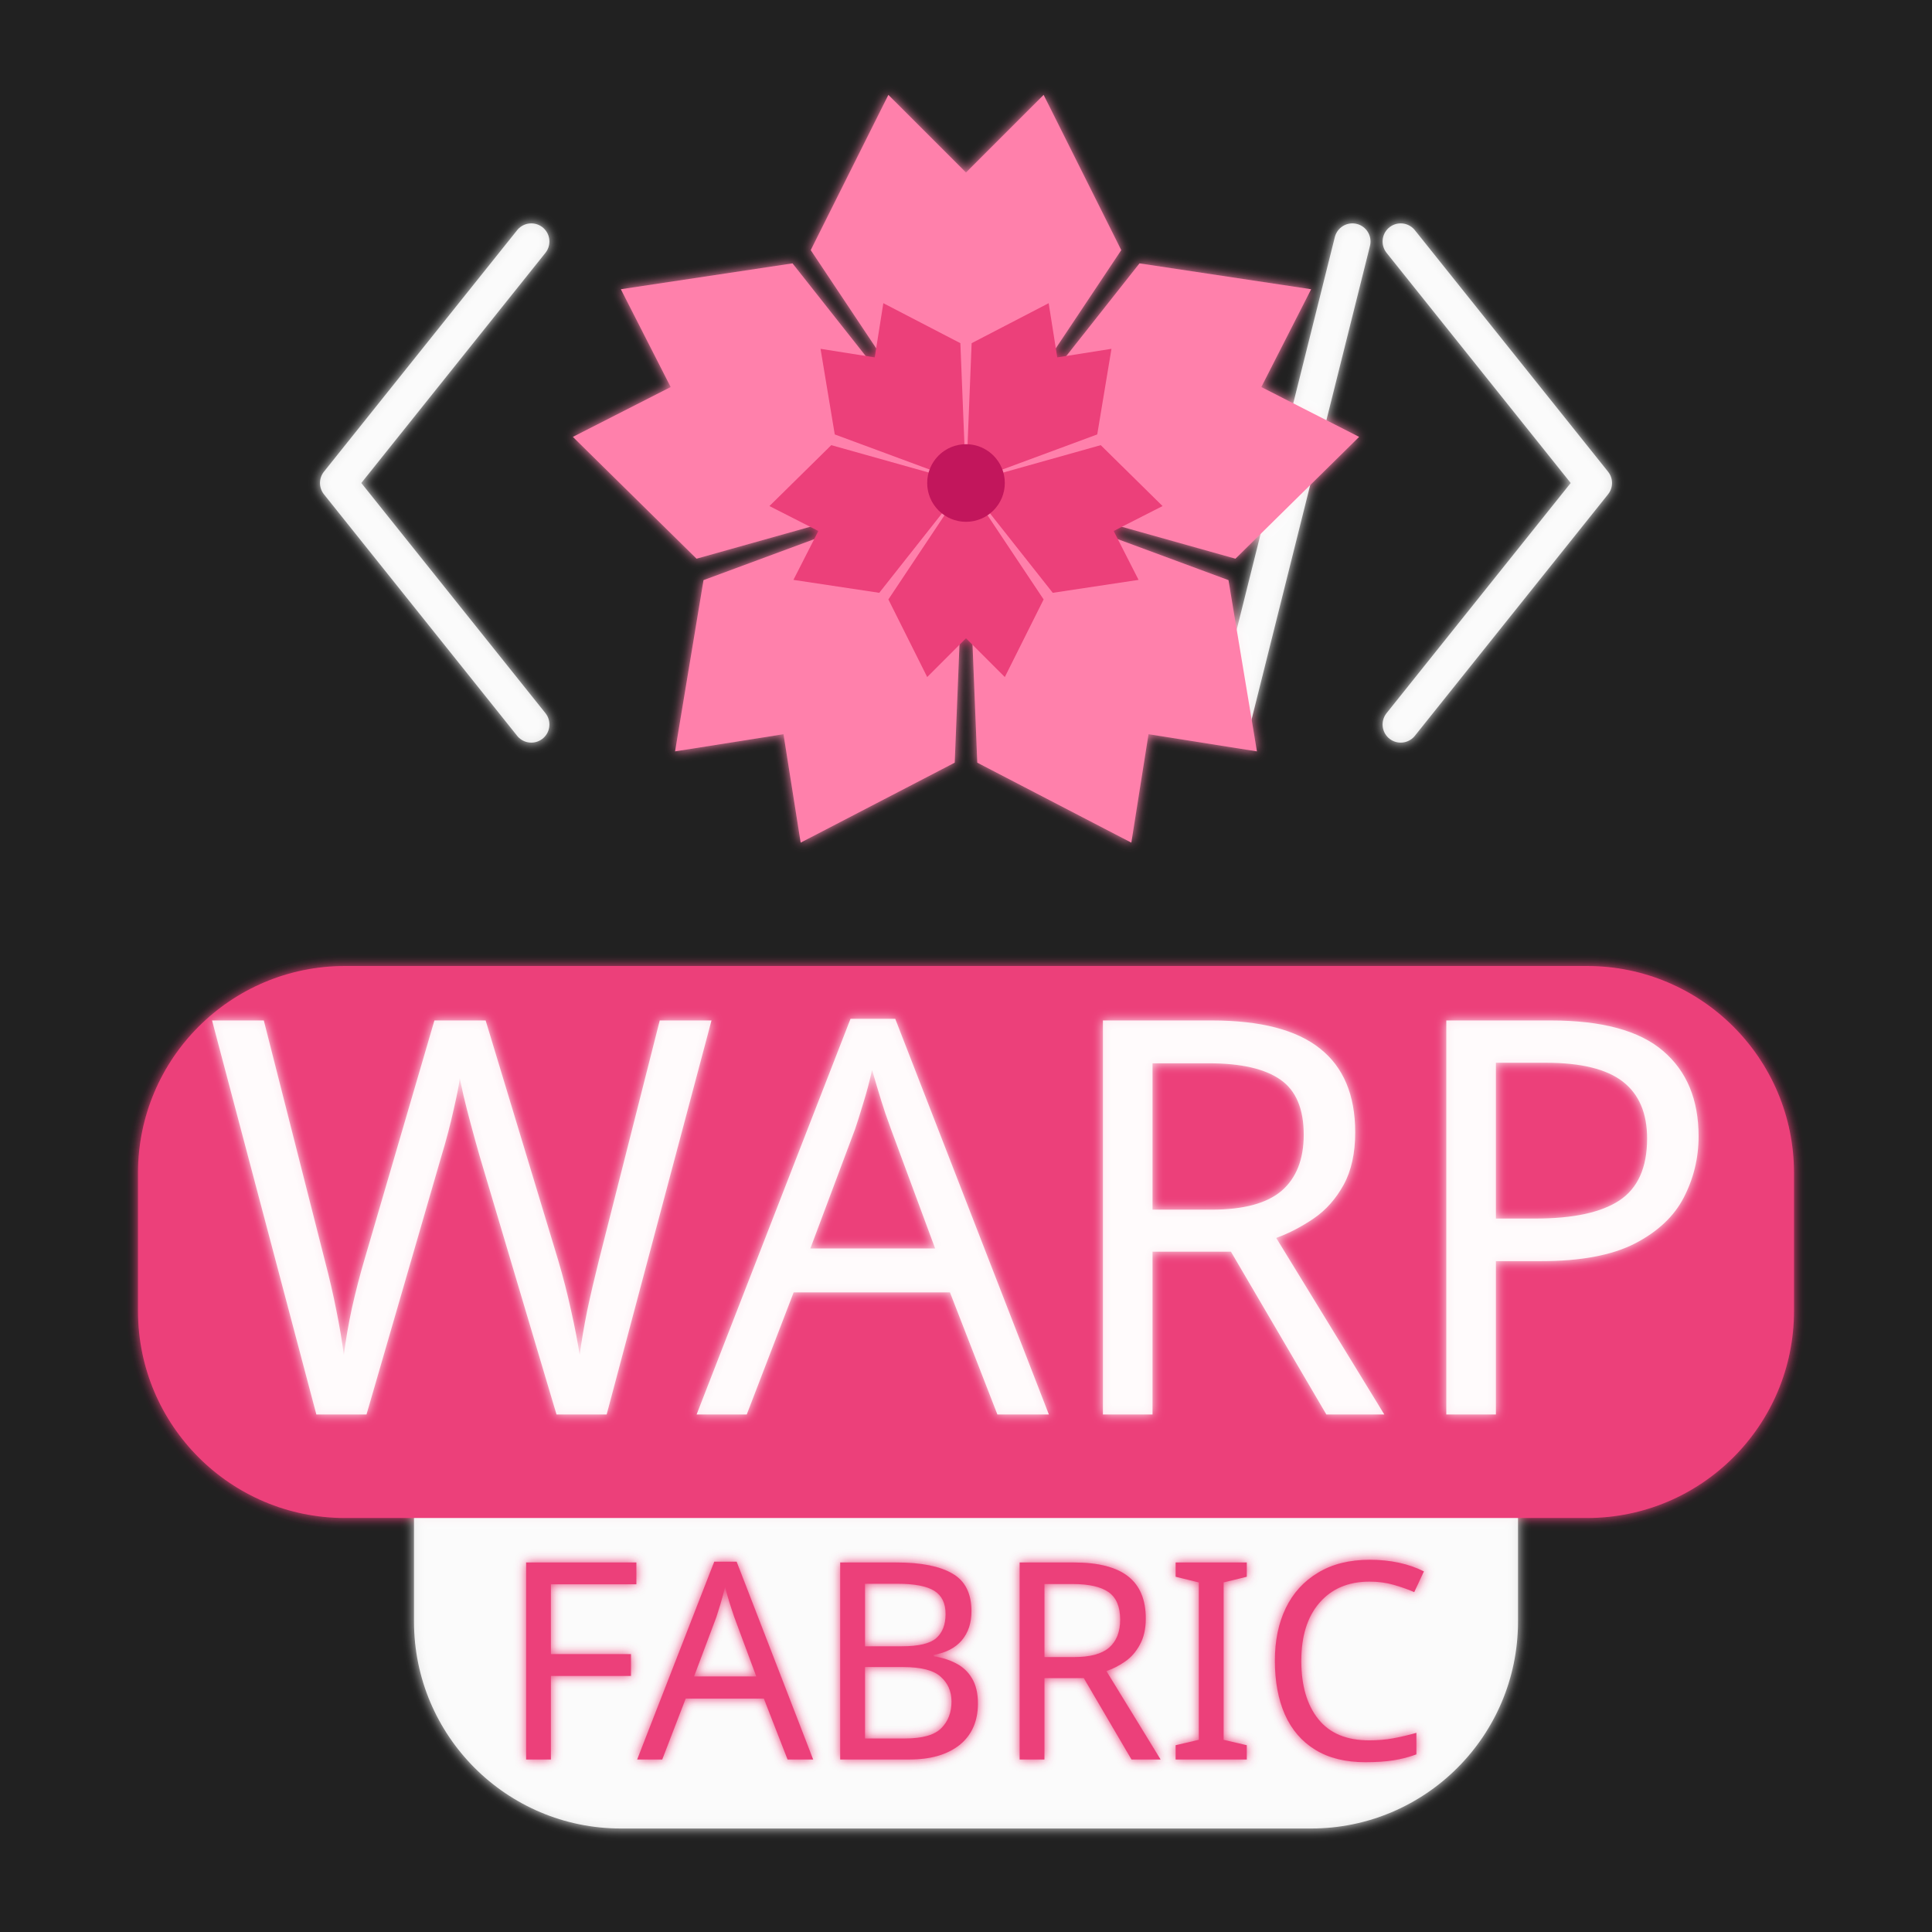
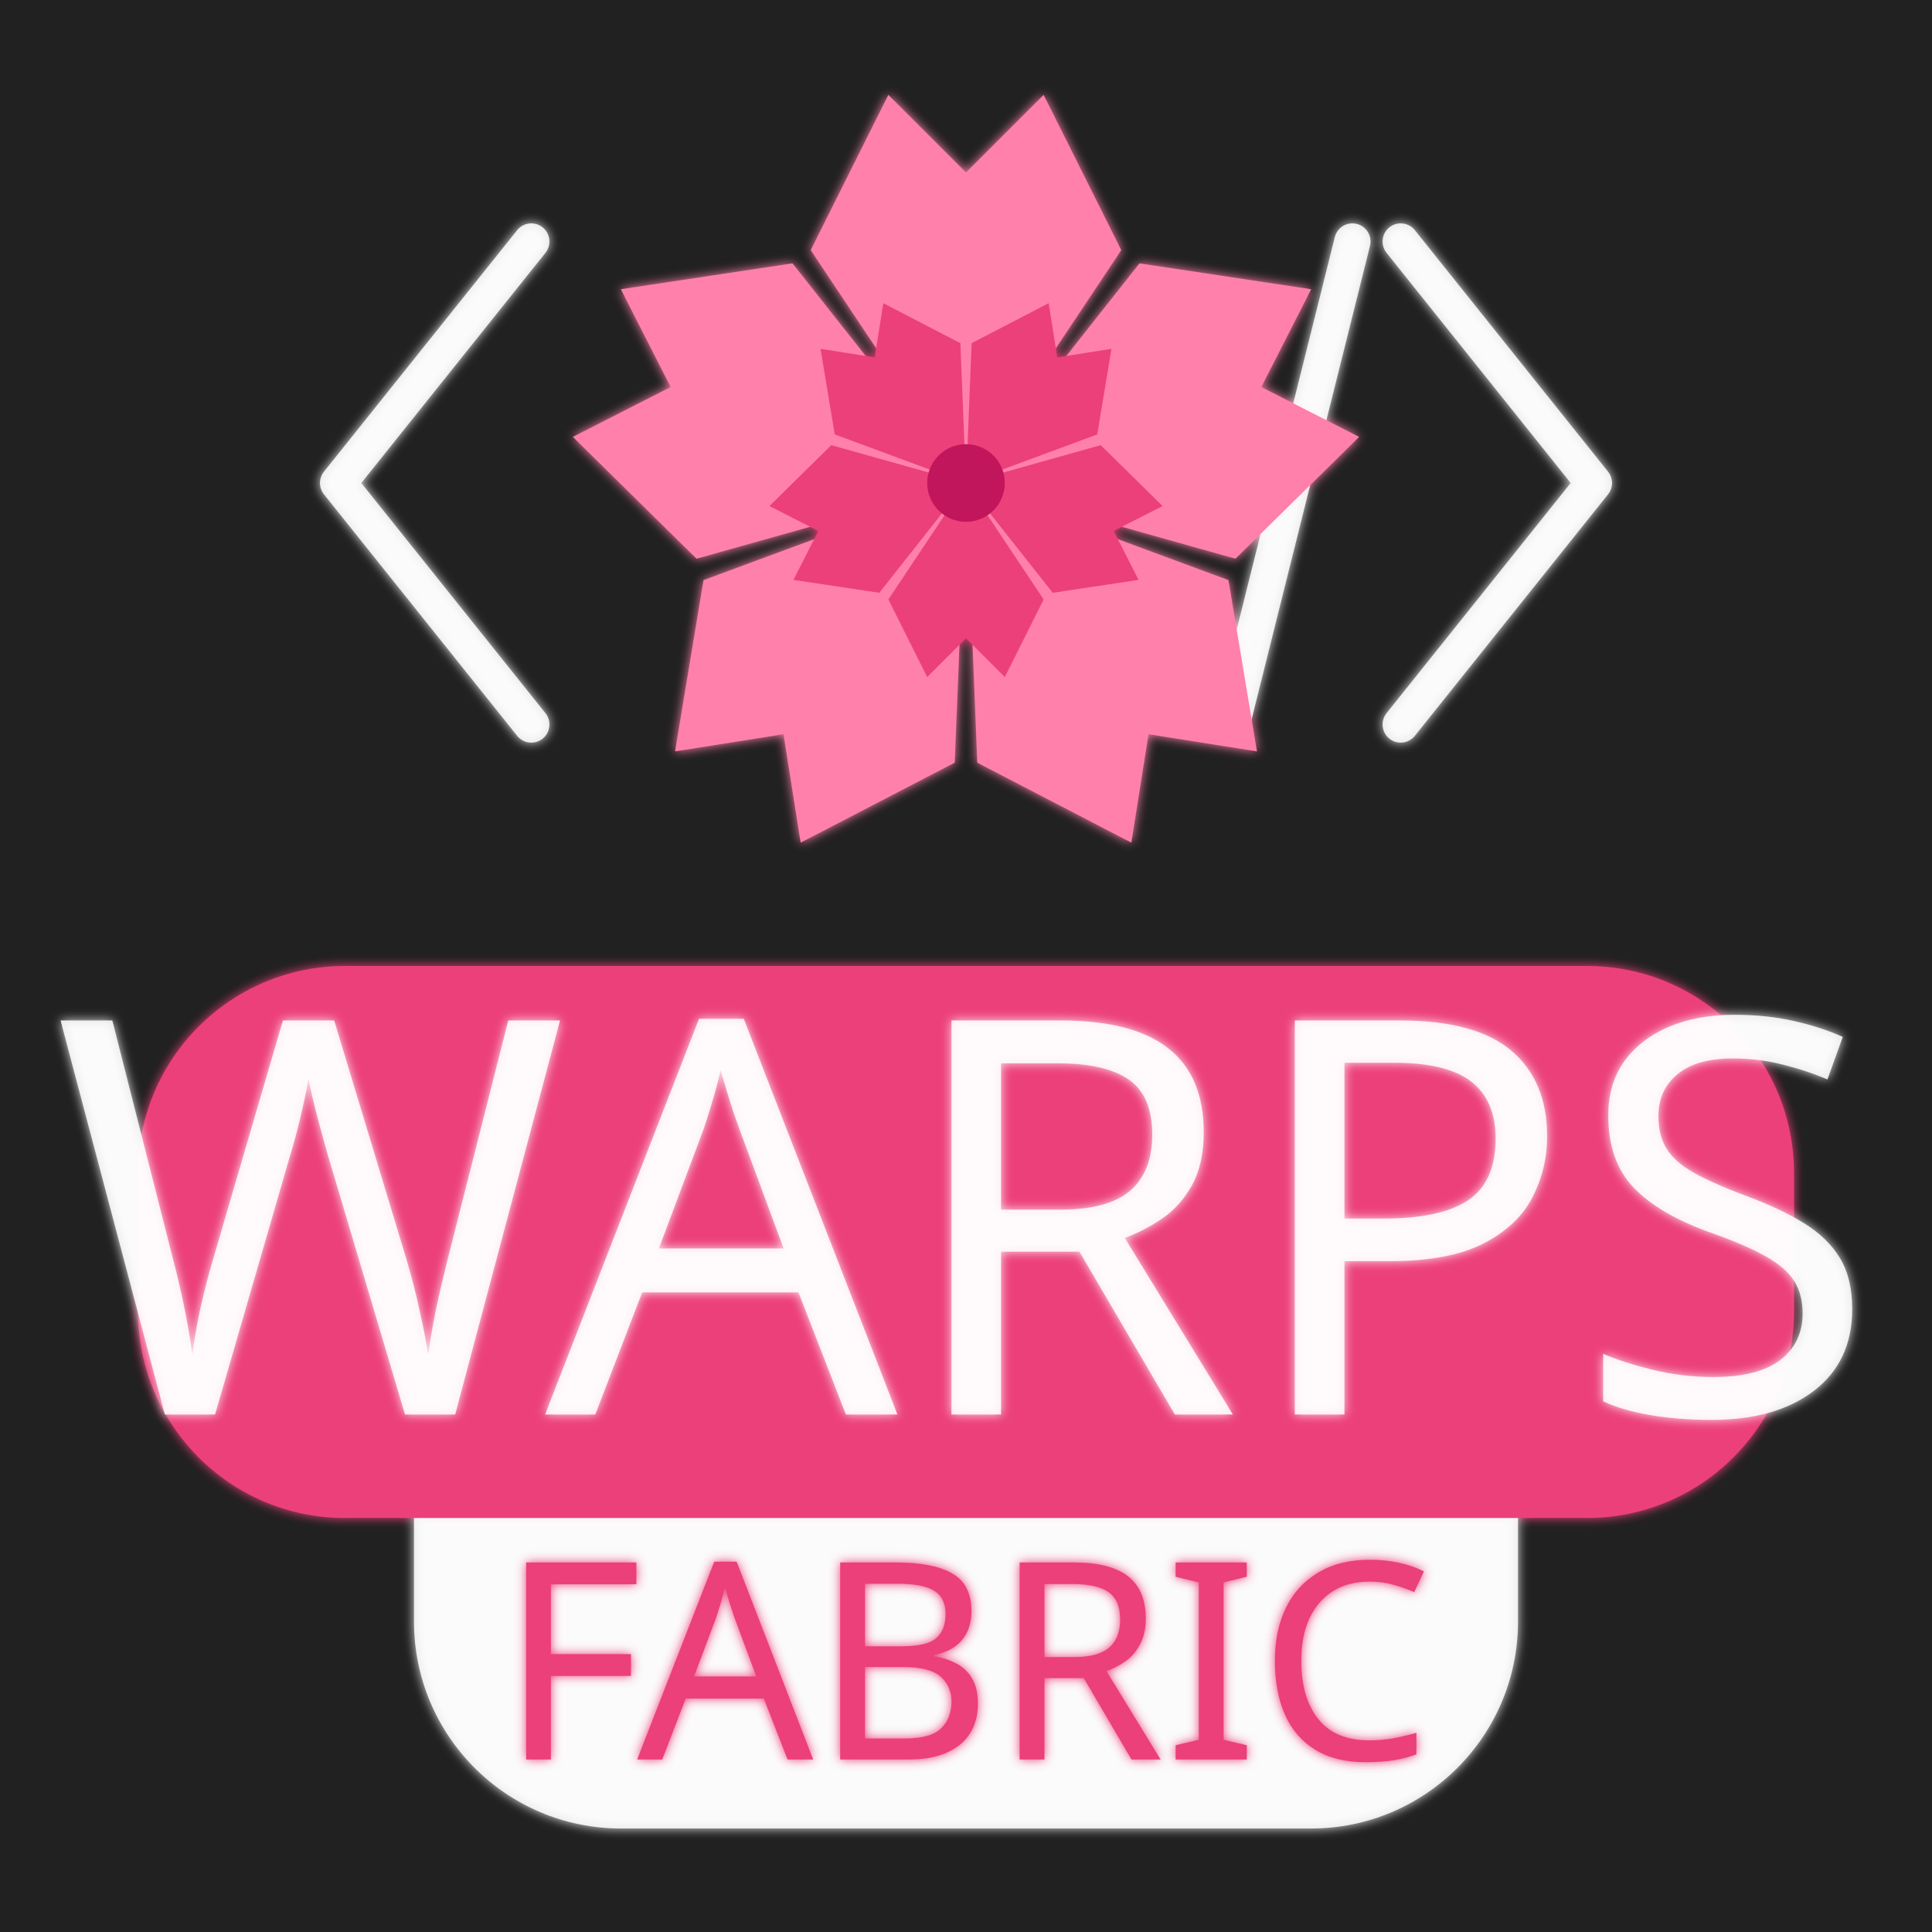
<svg xmlns="http://www.w3.org/2000/svg" xmlns:xlink="http://www.w3.org/1999/xlink" width="128" height="128" viewBox="-56 -28 112 112">
  <defs>
    <path id="petal" fill="#FF80AB" d="M0 0L6-9L3-15L0-12L-3-15L-6-9Z" />
    <path id="petal2" fill="#EC407A" d="M0 0L4 6L2 10L0 8L-2 10L-4 6Z" />
    <filter id="neon">
      <feGaussianBlur in="SourceGraphic" stdDeviation=".3" />
      <feMerge>
        <feMergeNode />
        <feMergeNode in="SourceGraphic" />
      </feMerge>
    </filter>
  </defs>
  <rect x="-50%" y="-25%" width="100%" height="100%" fill="#212121" />
  <g filter="url(#neon)">
    <g stroke-width="1.5" stroke="#ffffffdd" fill="none" stroke-linecap="round" stroke-linejoin="round" transform="scale(1.4)">
      <path d="M-18-10l-8 10l8 10" />
      <path d="M16-10l-5 20" />
      <path d="M18-10l8 10l-8 10" />
    </g>
    <g transform="scale(1.5)">
      <use xlink:href="#petal" transform="rotate(  0)" />
      <use xlink:href="#petal" transform="rotate( 72)" />
      <use xlink:href="#petal" transform="rotate(144)" />
      <use xlink:href="#petal" transform="rotate(216)" />
      <use xlink:href="#petal" transform="rotate(288)" />
      <use xlink:href="#petal2" transform="scale(.75) rotate(  0)" />
      <use xlink:href="#petal2" transform="scale(.75) rotate( 72)" />
      <use xlink:href="#petal2" transform="scale(.75) rotate(144)" />
      <use xlink:href="#petal2" transform="scale(.75) rotate(216)" />
      <use xlink:href="#petal2" transform="scale(.75) rotate(288)" />
      <circle r="1.5" fill="#C2185B" />
    </g>
    <rect x="-32" y="46" rx="12" width="64" height="32" fill="#ffffffdd" />
    <rect x="-48" y="28" rx="12" width="96" height="32" fill="#EC407A" />
  </g>
  <g text-anchor="middle" font-family="Uroob" filter="url(#neon)">
-     <text x="0" y="54" fill="#ffffffdd" font-size="32">WARP</text>
+     <text x="0" y="54" fill="#ffffffdd" font-size="32">WARPS</text>
    <text x="0" y="74" fill="#EC407A" font-size="16">FABRIC</text>
  </g>
</svg>
